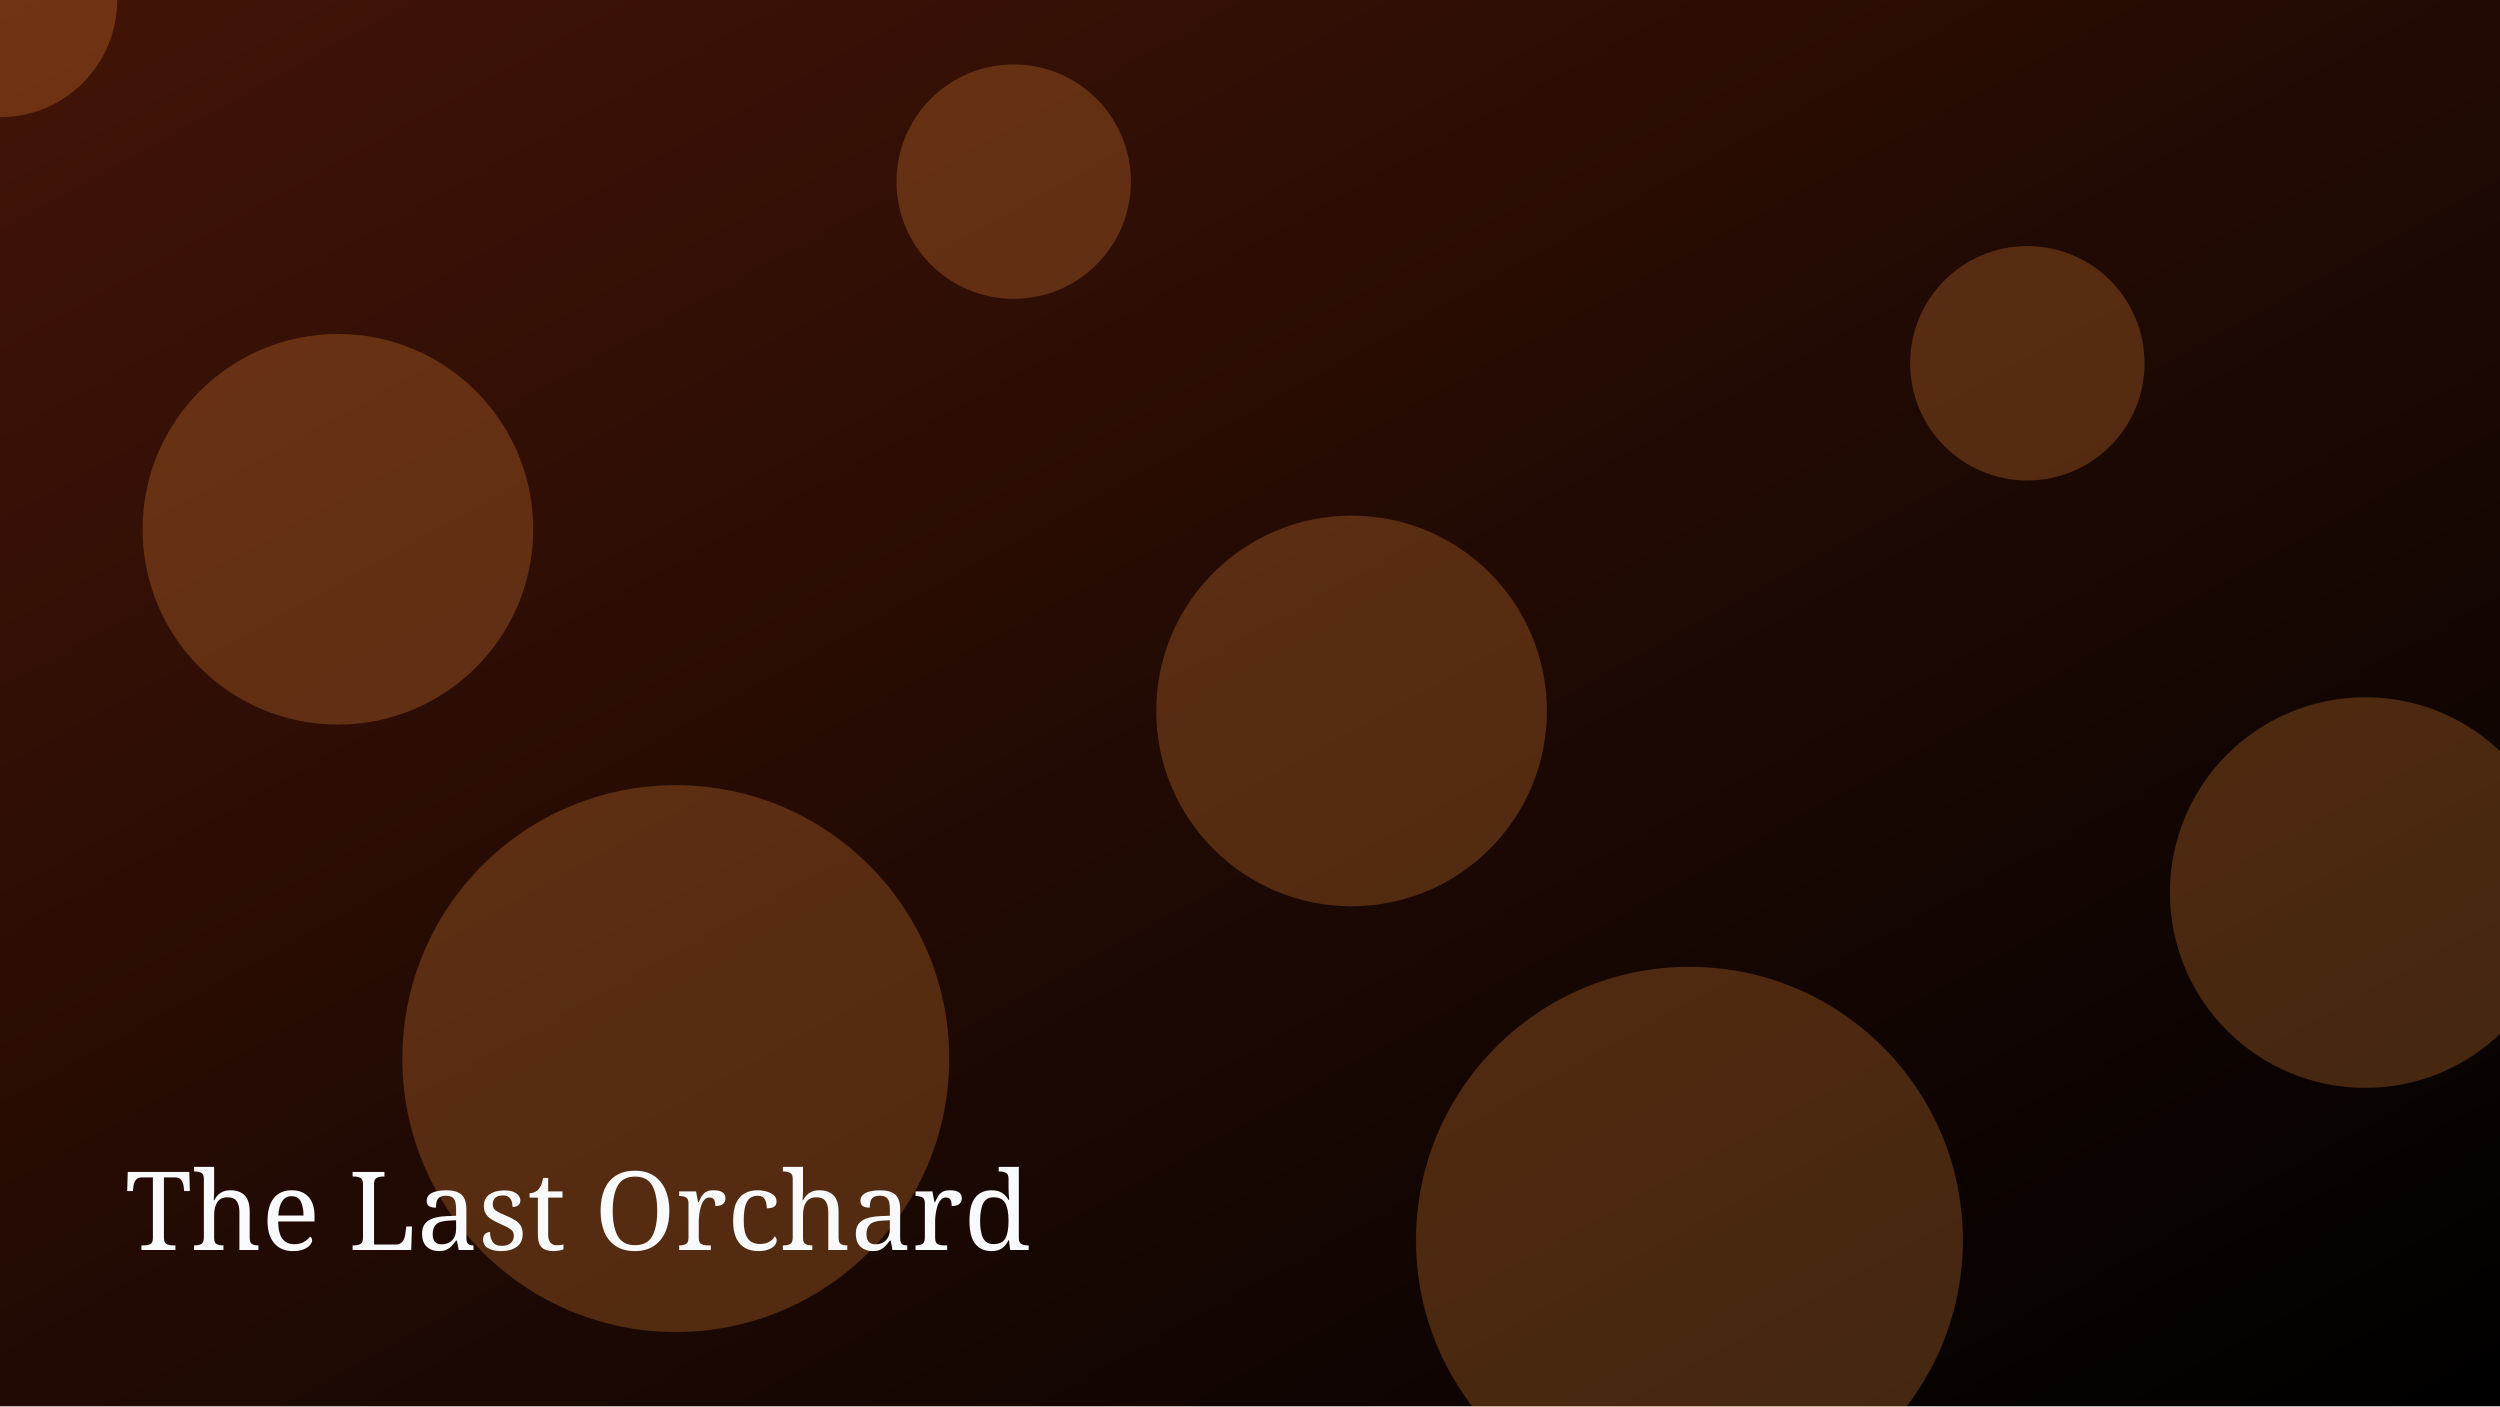
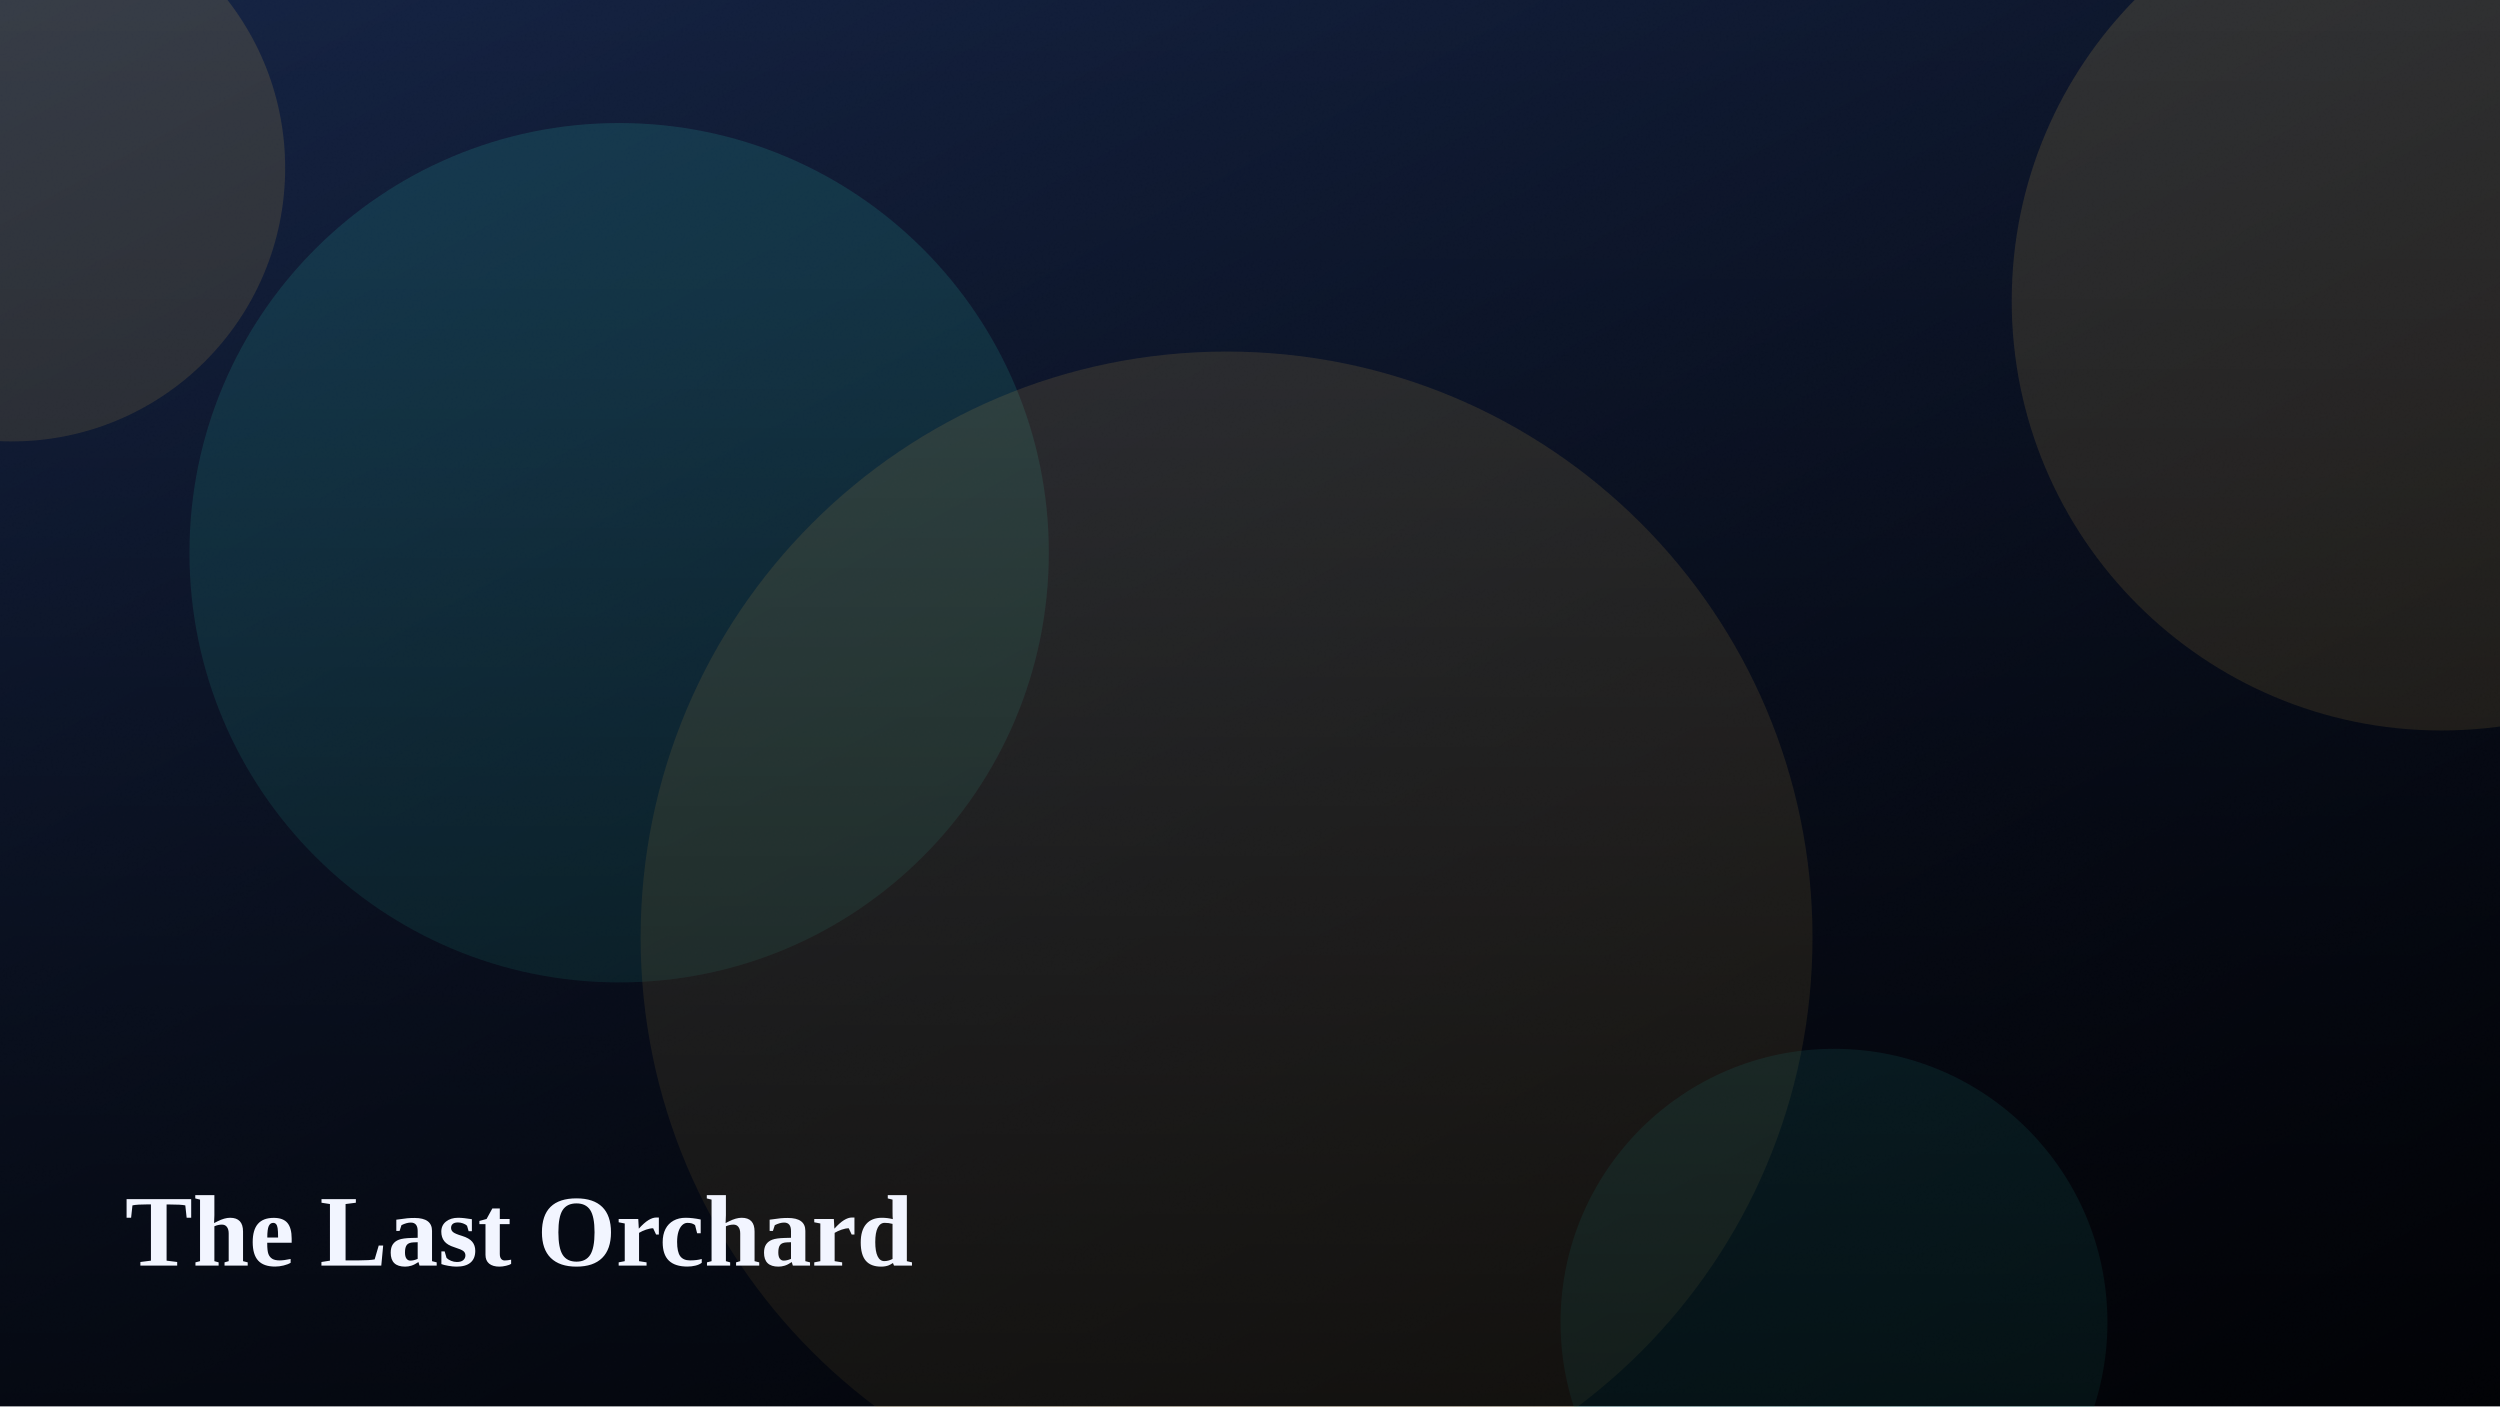
<svg xmlns="http://www.w3.org/2000/svg" width="1280" height="720" viewBox="0 0 1280 720">
  <defs>
-     <linearGradient id="g" x1="0" y1="0" x2="1" y2="1">
-       <stop offset="0" stop-color="#431407" />
-       <stop offset="1" stop-color="#000000" />
+     <filter id="grain">
+       <feTurbulence type="fractalNoise" baseFrequency="0.85" numOctaves="2" stitchTiles="stitch" result="noise" />
+       <feColorMatrix in="noise" type="matrix" values="0 0 0 0 1  0 0 0 0 1  0 0 0 0 1  0 0 0 0.035 0" />
+     </filter>
+     <linearGradient id="bg" x1="0" y1="0" x2="1" y2="1">
+       <stop offset="0" stop-color="#142344" />
+       <stop offset="1" stop-color="#02040c" />
+     </linearGradient>
+     <linearGradient id="fade" x1="0" y1="0" x2="0" y2="1">
+       <stop offset="0" stop-color="#000000" stop-opacity="0" />
+       <stop offset="1" stop-color="#000000" stop-opacity="0.55" />
    </linearGradient>
  </defs>
-   <rect width="1280" height="720" fill="url(#g)" />
-   <g opacity="0.25">
-     <circle cx="0" cy="0" r="60" fill="#fb923c" />
-     <circle cx="173" cy="271" r="100" fill="#fb923c" />
-     <circle cx="346" cy="542" r="140" fill="#fb923c" />
-     <circle cx="519" cy="93" r="60" fill="#fb923c" />
-     <circle cx="692" cy="364" r="100" fill="#fb923c" />
-     <circle cx="865" cy="635" r="140" fill="#fb923c" />
-     <circle cx="1038" cy="186" r="60" fill="#fb923c" />
-     <circle cx="1211" cy="457" r="100" fill="#fb923c" />
+   <rect width="1280" height="720" fill="url(#bg)" />
+   <g>
+     <circle cx="6" cy="86" r="140" fill="#e8b954" opacity="0.16" />
+     <circle cx="317" cy="283" r="220" fill="#2dd4c8" opacity="0.16" />
+     <circle cx="628" cy="480" r="300" fill="#e8b954" opacity="0.16" />
+     <circle cx="939" cy="677" r="140" fill="#2dd4c8" opacity="0.16" />
+     <circle cx="1250" cy="154" r="220" fill="#e8b954" opacity="0.16" />
  </g>
-   <text x="64" y="640" font-family="Georgia, serif" font-size="56" fill="#f8fafc">The Last Orchard</text>
+   <rect width="1280" height="720" fill="#ffffff" filter="url(#grain)" opacity="0.4" />
+   <rect width="1280" height="720" fill="url(#fade)" />
+   <text x="64" y="648" font-family="Georgia, 'Times New Roman', serif" font-size="52" font-weight="700" fill="#f2f5ff">The Last Orchard</text>
</svg>
